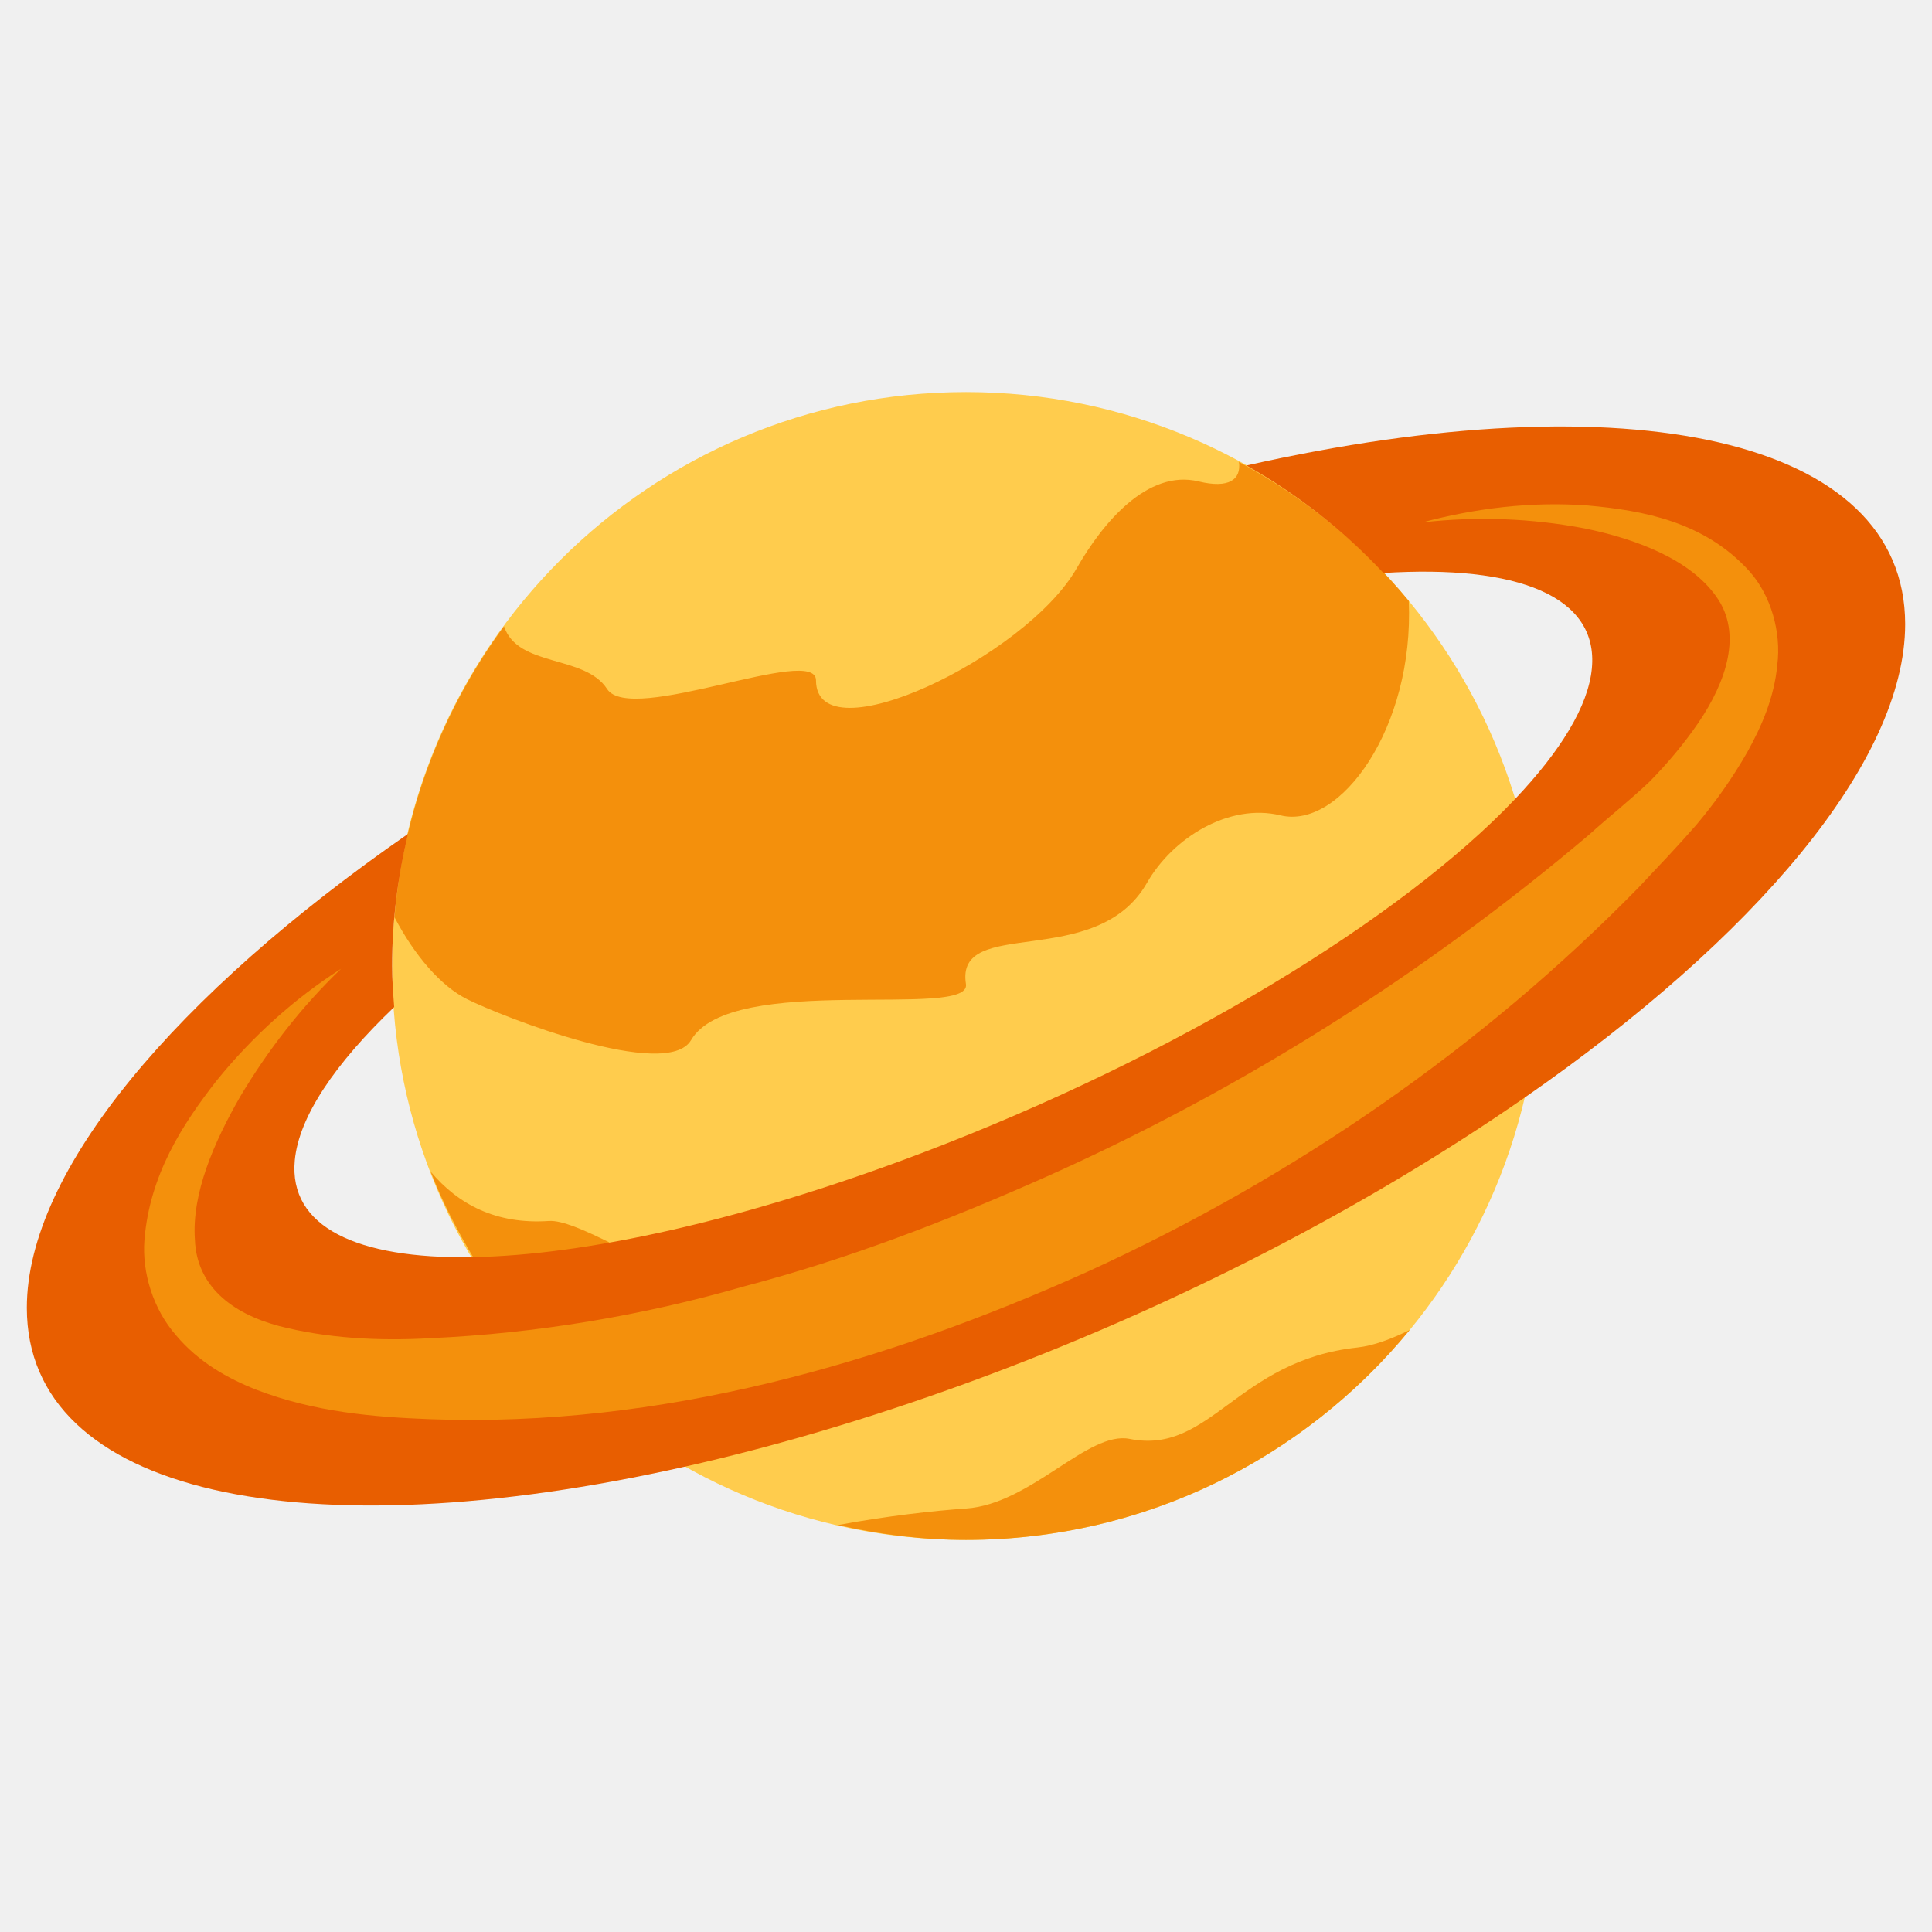
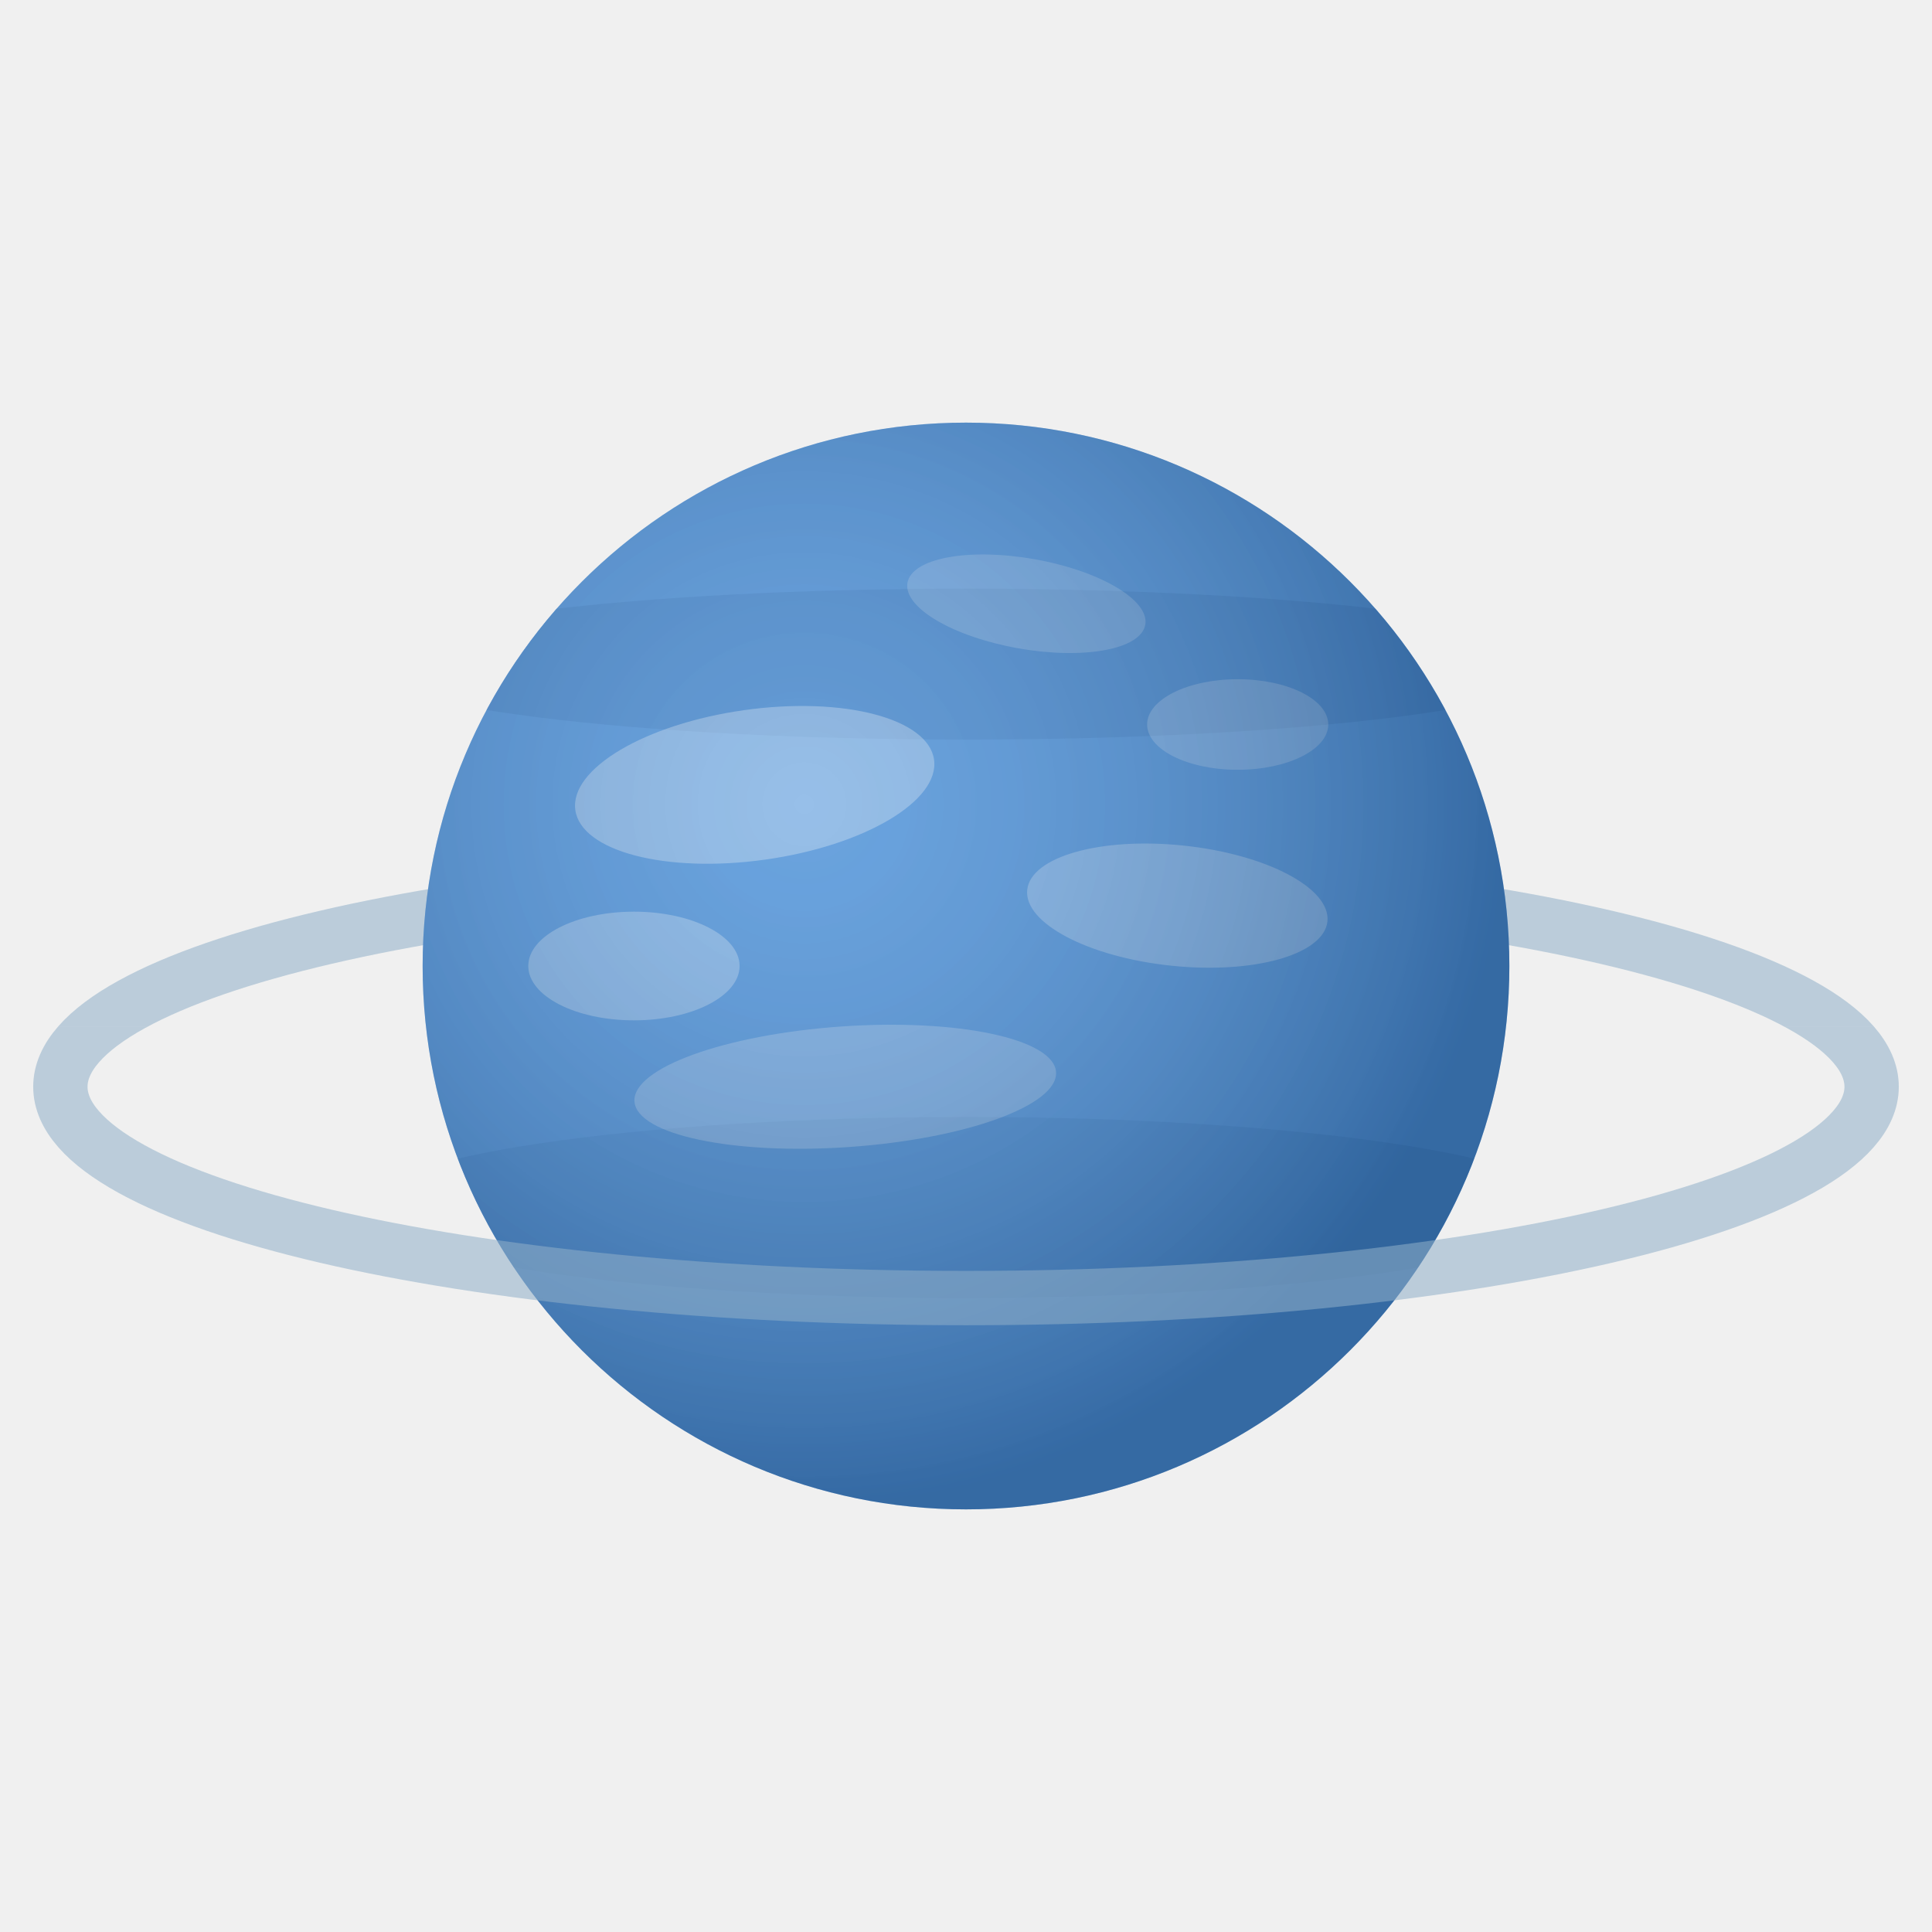
- <svg xmlns="http://www.w3.org/2000/svg" viewBox="0 0 36 36">
-   <circle fill="#FFCC4D" cx="18" cy="18" r="10.694" />
-   <path fill="#F4900C" d="M10.229 22.751c-.985.067-1.689-.308-2.203-.917.214.557.487 1.081.788 1.588.771.289 1.591.41 2.54-.272-.463-.227-.88-.415-1.125-.399zM23.086 8.608c.045.328-.187.5-.75.363-.955-.232-1.793.776-2.274 1.619-.947 1.657-4.854 3.524-4.857 2.087-.001-.679-3.452.843-3.893.161-.417-.644-1.663-.396-1.921-1.168-1.135 1.544-1.869 3.402-2.04 5.422.377.718.864 1.282 1.352 1.526.66.33 3.726 1.528 4.174.763.747-1.276 5.229-.373 5.122-1.044-.205-1.285 2.427-.23 3.373-1.886.482-.843 1.533-1.49 2.489-1.258 1.116.271 2.493-1.643 2.389-3.996-.871-1.057-1.951-1.931-3.164-2.589zm3.181 16.175c-.338.166-.671.293-.975.326-2.248.243-2.734 2.005-4.242 1.703-.777-.156-1.837 1.214-3.05 1.297-.611.042-1.489.141-2.386.308.768.175 1.565.277 2.386.277 3.331 0 6.305-1.523 8.267-3.911z" />
-   <path fill="#E85E00" d="M23.225 8.674c.953.535 1.811 1.213 2.554 2.003 2.491-.157 4.01.429 3.883 1.777-.066.705-.585 1.542-1.431 2.435-2.108 2.221-6.309 4.796-11.07 6.602-3.309 1.255-6.258 1.9-8.366 1.934-2.145.035-3.418-.563-3.302-1.803.076-.815.752-1.806 1.852-2.857-.019-.255-.039-.507-.039-.765 0-.848.109-1.669.296-2.461C3.3 18.522.5 21.807.5 24.369c0 3.487 5.162 4.558 12.275 2.957 1.65-.371 3.405-.886 5.225-1.549 3.9-1.419 7.489-3.3 10.399-5.317 4.301-2.983 7.101-6.268 7.101-8.83 0-3.486-5.162-4.558-12.275-2.956z" />
-   <path fill="#F4900C" d="M6.356 18.051c-.742.711-1.369 1.524-1.88 2.382-.49.852-.907 1.811-.844 2.671.035.856.682 1.366 1.558 1.602.874.227 1.845.287 2.834.229 1.962-.089 3.93-.415 5.841-.965 1.924-.505 3.791-1.225 5.615-2.036 3.648-1.628 7.068-3.789 10.132-6.382.368-.333.771-.649 1.124-.986.333-.337.647-.713.91-1.097.522-.768.826-1.667.335-2.352-.49-.696-1.495-1.075-2.453-1.271-.981-.187-2.01-.23-3.03-.111.992-.265 2.037-.395 3.088-.316 1.03.092 2.172.3 3.008 1.221.41.457.599 1.145.524 1.746-.057.611-.293 1.15-.563 1.635-.278.485-.59.925-.945 1.348-.352.404-.709.777-1.072 1.163-2.932 2.994-6.44 5.414-10.261 7.159-3.816 1.72-7.974 2.911-12.261 2.754-1.056-.04-2.157-.133-3.236-.548-.534-.209-1.082-.517-1.5-1.016-.429-.49-.635-1.171-.589-1.774.098-1.213.704-2.152 1.349-2.976.664-.819 1.447-1.525 2.316-2.08z" />
+ <svg xmlns="http://www.w3.org/2000/svg" viewBox="0 0 64 64">
+   <defs>
+     <clipPath id="ring-back">
+       <rect x="0" y="0" width="64" height="34" />
+     </clipPath>
+     <clipPath id="ring-front">
+       <rect x="0" y="34" width="64" height="30" />
+     </clipPath>
+     <clipPath id="planet-clip">
+       <circle cx="32" cy="32" r="18" />
+     </clipPath>
+     <radialGradient id="shading" cx="0.35" cy="0.35" r="0.65">
+       <stop offset="0%" stop-color="white" stop-opacity="0.18" />
+       <stop offset="100%" stop-color="#0d2240" stop-opacity="0.35" />
+     </radialGradient>
+   </defs>
+   <ellipse cx="32" cy="36" rx="30" ry="7" fill="none" stroke="#8fafc8" stroke-width="1.8" opacity="0.55" clip-path="url(#ring-back)" />
+   <circle cx="32" cy="32" r="18" fill="#4a90d9" />
+   <g clip-path="url(#planet-clip)">
+     <ellipse cx="32" cy="22" rx="20" ry="2.5" fill="#3a7cc4" opacity="0.5" />
+     <ellipse cx="32" cy="40" rx="20" ry="3" fill="#3a7cc4" opacity="0.4" />
+     <ellipse cx="25" cy="26" rx="6" ry="2.5" fill="white" opacity="0.3" transform="rotate(-8 25 26)" />
+     <ellipse cx="39" cy="30" rx="5" ry="2" fill="white" opacity="0.25" transform="rotate(6 39 30)" />
+     <ellipse cx="28" cy="36" rx="7" ry="2" fill="white" opacity="0.22" transform="rotate(-4 28 36)" />
+     <ellipse cx="21" cy="32" rx="3.5" ry="1.8" fill="white" opacity="0.28" />
+     <ellipse cx="41" cy="24" rx="3" ry="1.5" fill="white" opacity="0.2" />
+     <ellipse cx="34" cy="20" rx="4" ry="1.5" fill="white" opacity="0.18" transform="rotate(10 34 20)" />
+   </g>
+   <circle cx="32" cy="32" r="18" fill="url(#shading)" />
+   <ellipse cx="32" cy="36" rx="30" ry="7" fill="none" stroke="#8fafc8" stroke-width="1.8" opacity="0.55" clip-path="url(#ring-front)" />
</svg>
